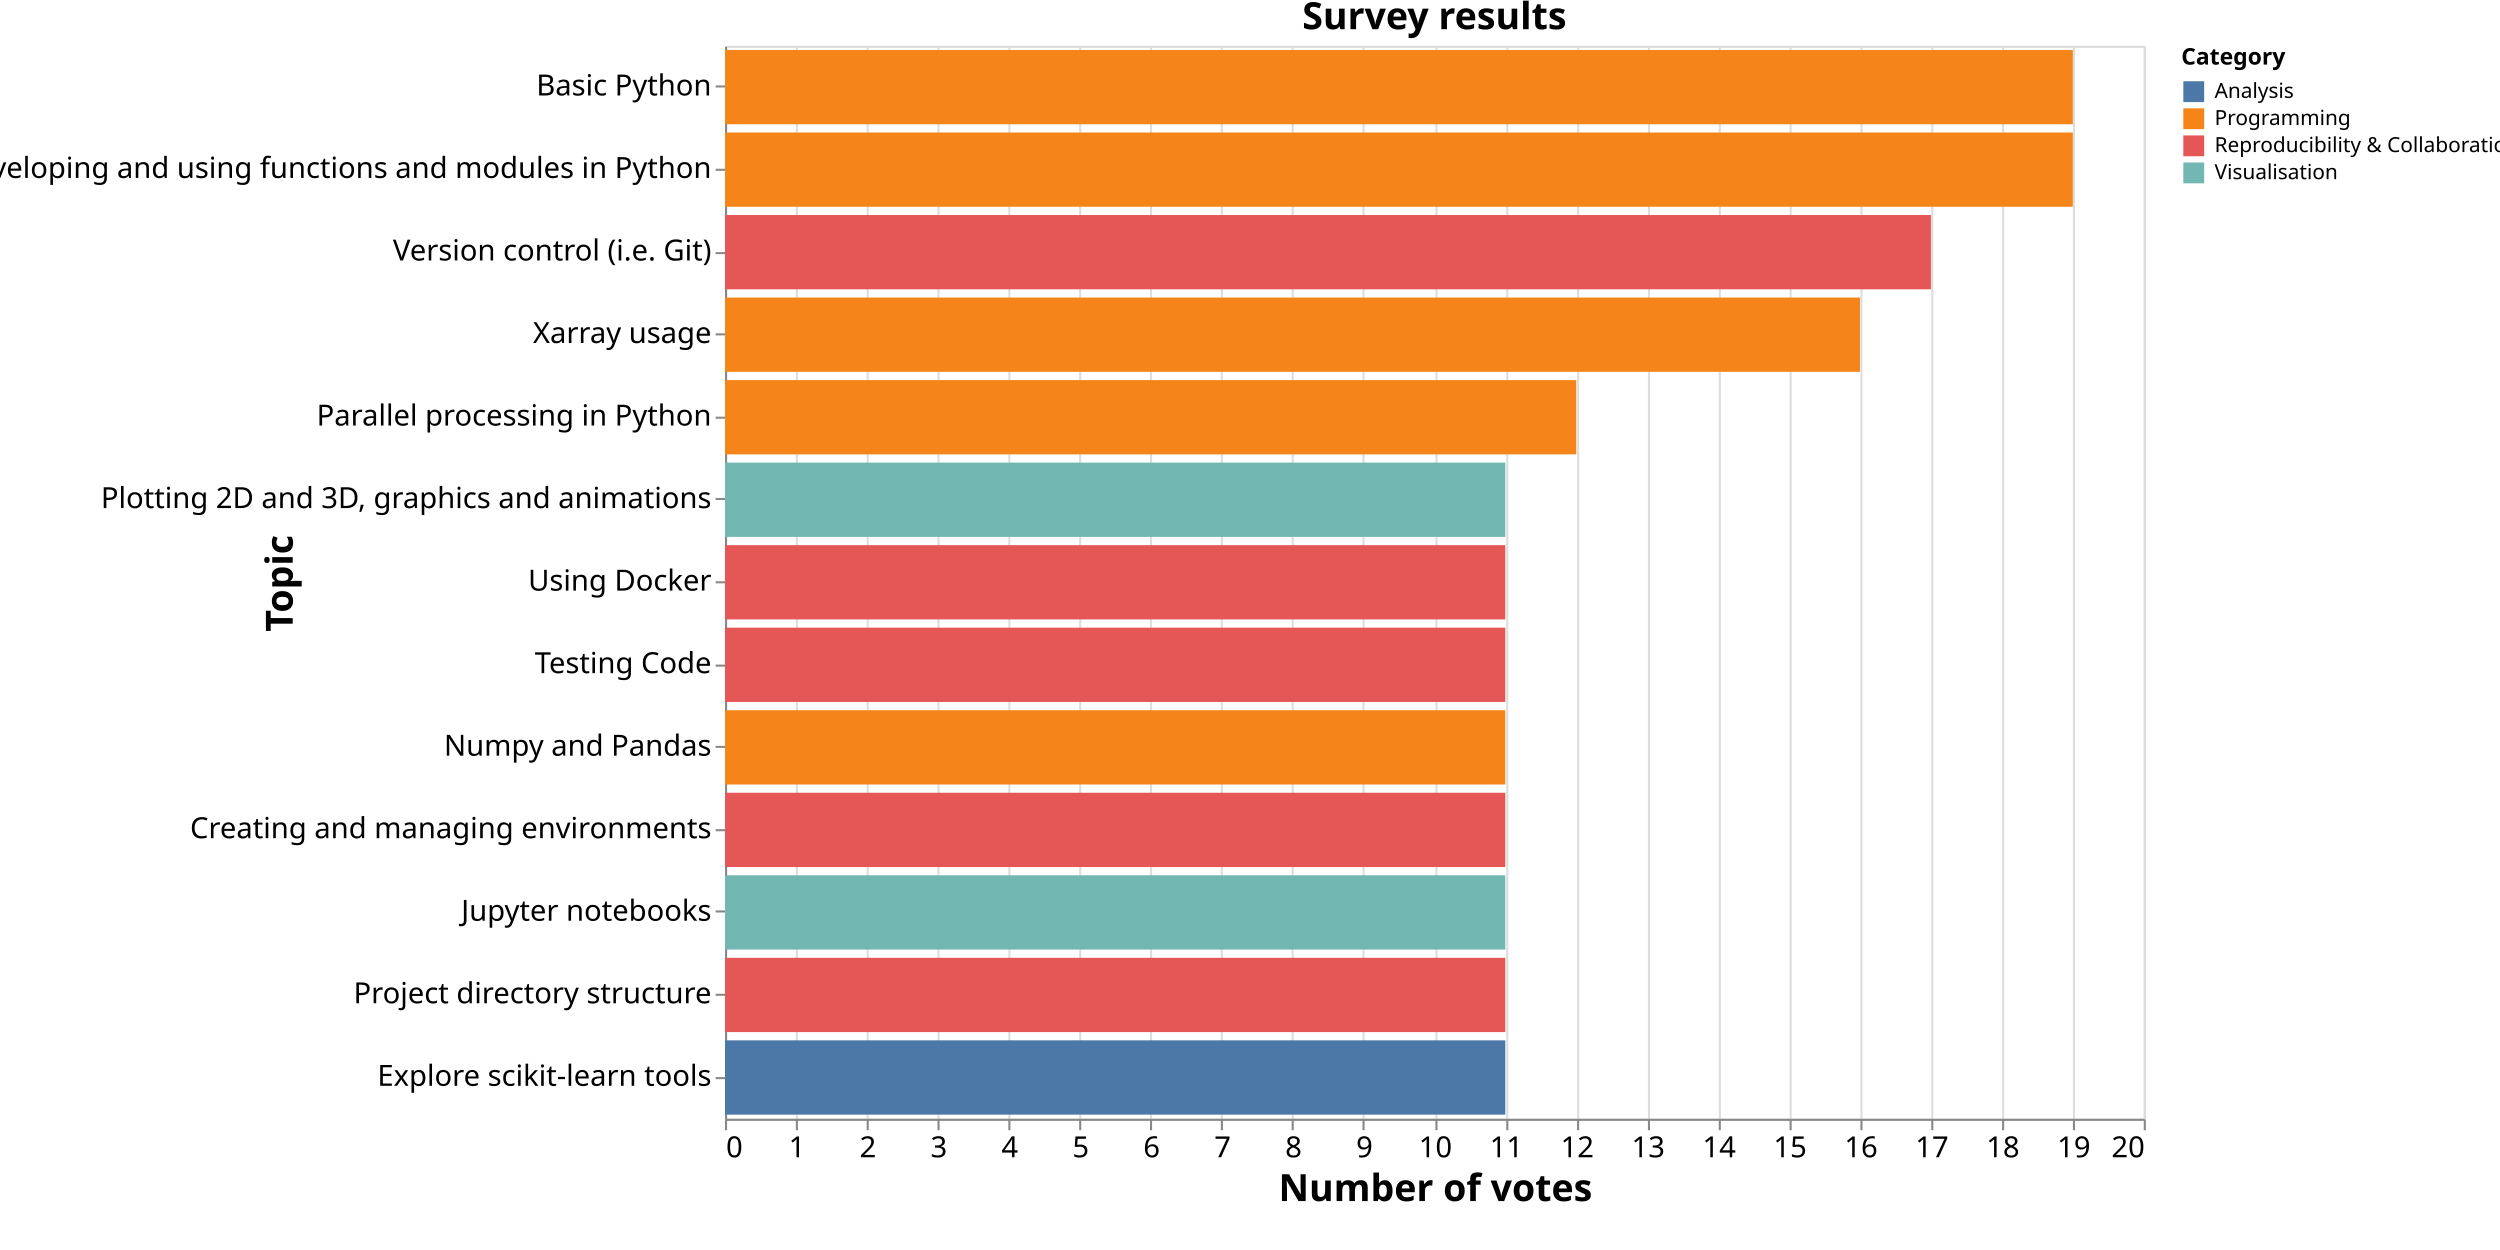
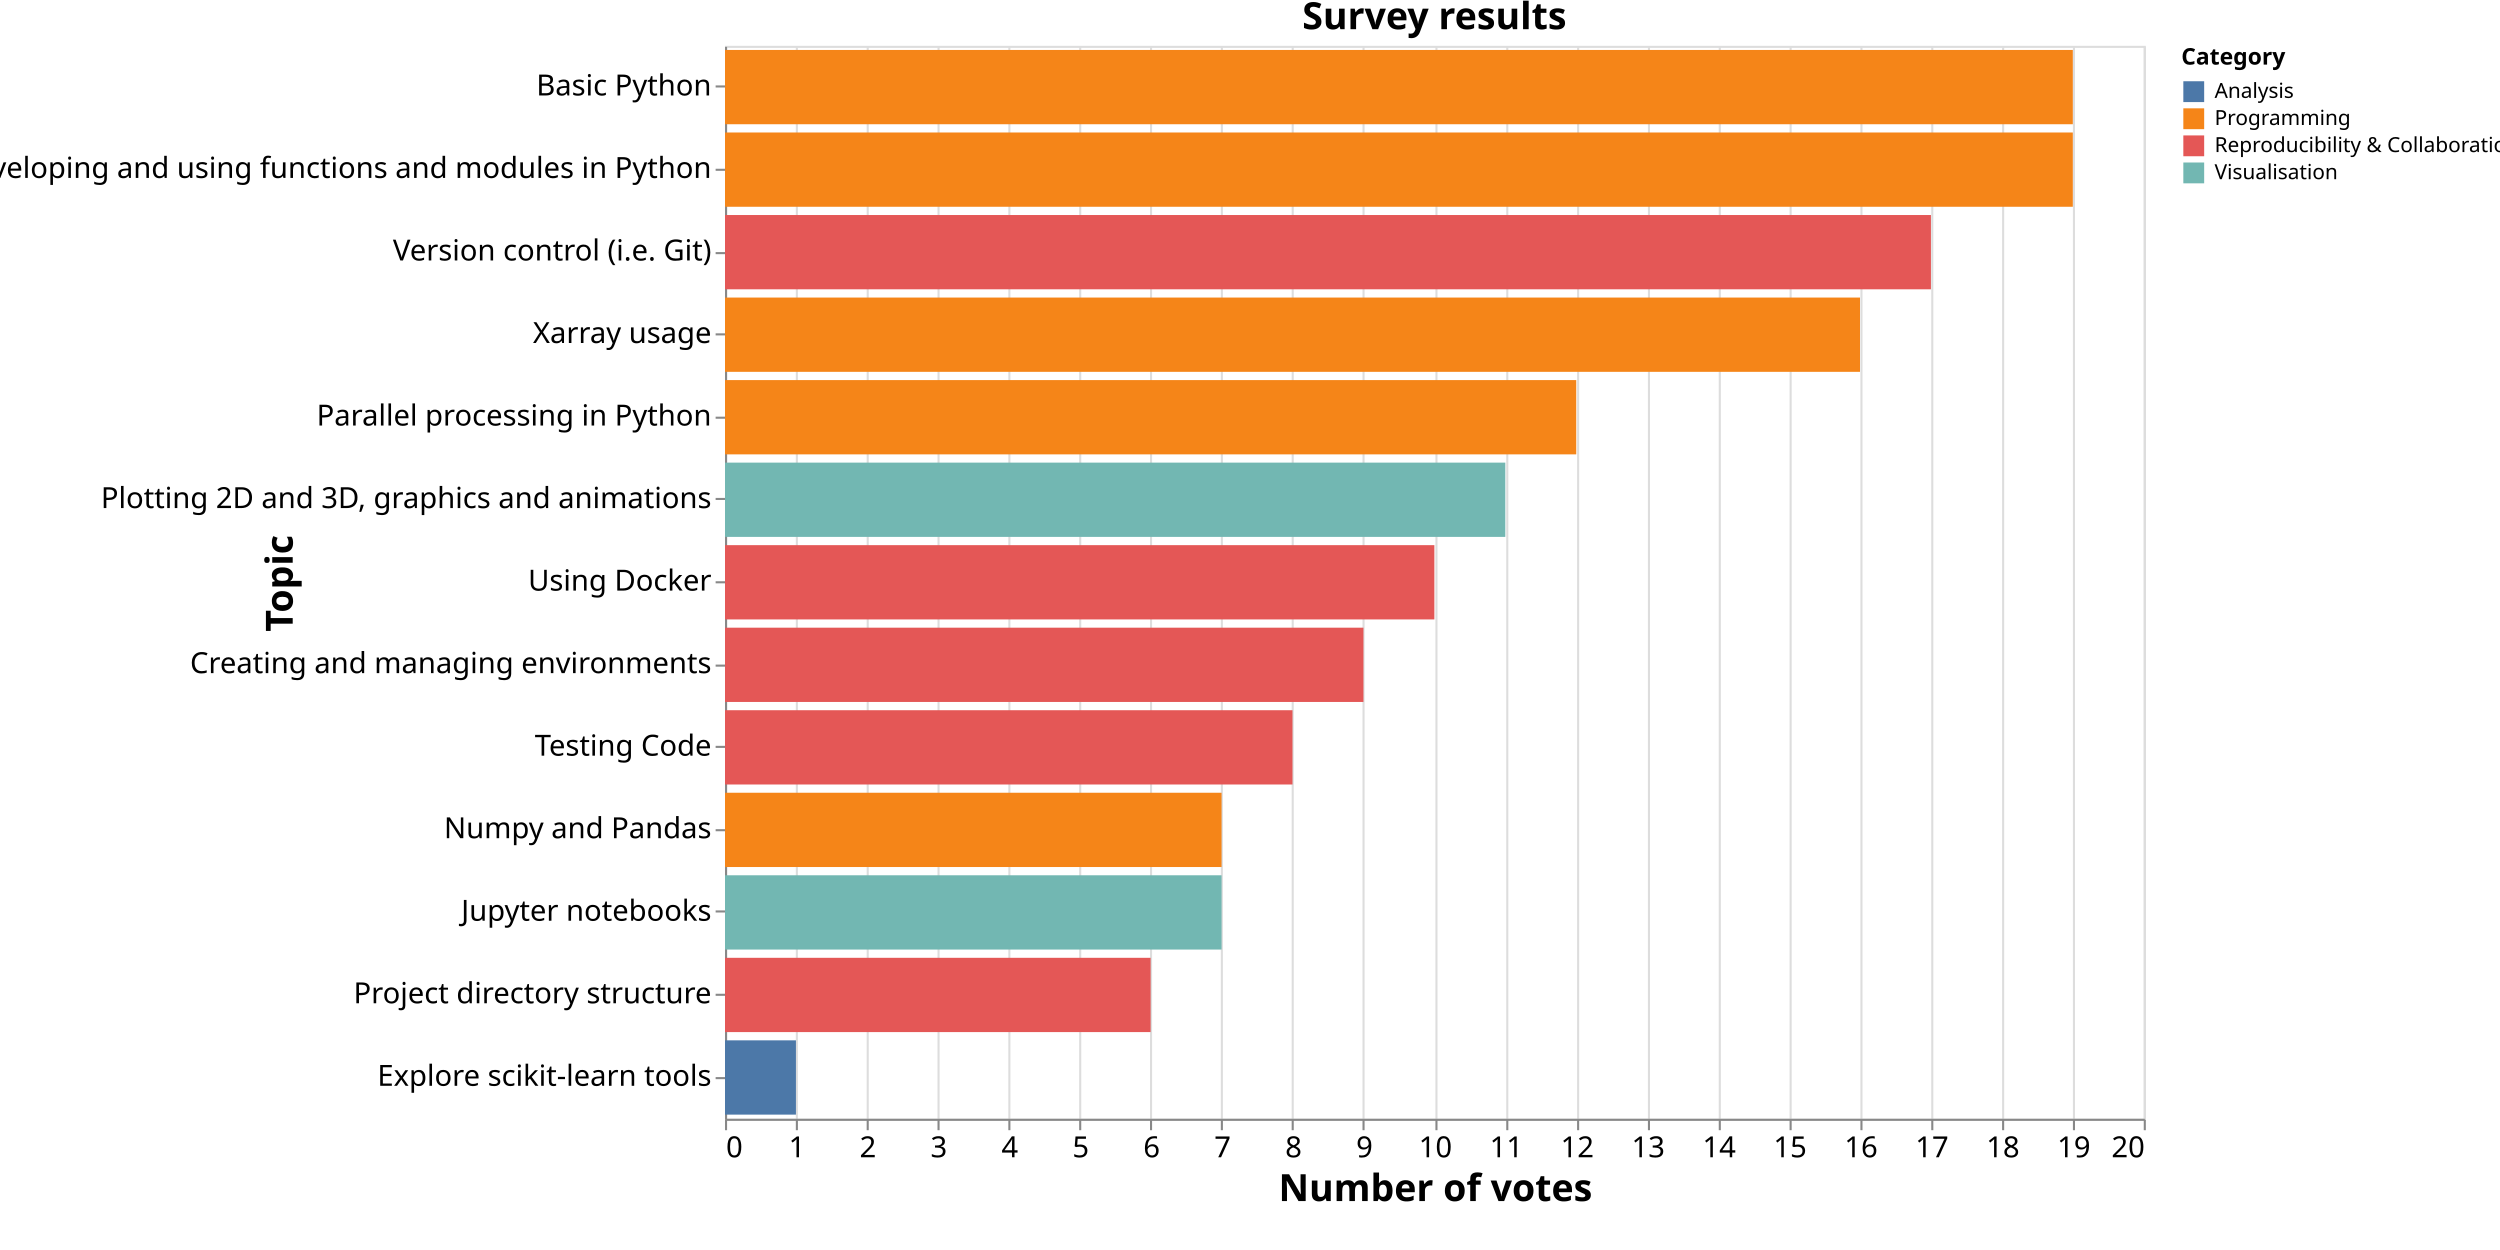
<svg xmlns="http://www.w3.org/2000/svg" version="1.1" class="marks" width="1200" height="600" viewBox="0 0 1200 600">
  <rect width="1200" height="600" fill="white" />
  <g fill="none" stroke-miterlimit="10" transform="translate(348,22)">
    <g class="mark-group role-frame root" role="graphics-object" aria-roledescription="group mark container">
      <g transform="translate(0,0)">
        <path class="background" aria-hidden="true" d="M0.5,0.5h681v515h-681Z" stroke="#ddd" />
        <g>
          <g class="mark-group role-axis" aria-hidden="true">
            <g transform="translate(0.5,515.5)">
              <path class="background" aria-hidden="true" d="M0,0h0v0h0Z" pointer-events="none" />
              <g>
                <g class="mark-rule role-axis-grid" pointer-events="none">
                  <line transform="translate(0,0)" x2="0" y2="-515" stroke="#ddd" stroke-width="1" opacity="1" />
                  <line transform="translate(34,0)" x2="0" y2="-515" stroke="#ddd" stroke-width="1" opacity="1" />
                  <line transform="translate(68,0)" x2="0" y2="-515" stroke="#ddd" stroke-width="1" opacity="1" />
                  <line transform="translate(102,0)" x2="0" y2="-515" stroke="#ddd" stroke-width="1" opacity="1" />
                  <line transform="translate(136,0)" x2="0" y2="-515" stroke="#ddd" stroke-width="1" opacity="1" />
                  <line transform="translate(170,0)" x2="0" y2="-515" stroke="#ddd" stroke-width="1" opacity="1" />
                  <line transform="translate(204,0)" x2="0" y2="-515" stroke="#ddd" stroke-width="1" opacity="1" />
                  <line transform="translate(238,0)" x2="0" y2="-515" stroke="#ddd" stroke-width="1" opacity="1" />
                  <line transform="translate(272,0)" x2="0" y2="-515" stroke="#ddd" stroke-width="1" opacity="1" />
                  <line transform="translate(306,0)" x2="0" y2="-515" stroke="#ddd" stroke-width="1" opacity="1" />
                  <line transform="translate(341,0)" x2="0" y2="-515" stroke="#ddd" stroke-width="1" opacity="1" />
                  <line transform="translate(375,0)" x2="0" y2="-515" stroke="#ddd" stroke-width="1" opacity="1" />
                  <line transform="translate(409,0)" x2="0" y2="-515" stroke="#ddd" stroke-width="1" opacity="1" />
                  <line transform="translate(443,0)" x2="0" y2="-515" stroke="#ddd" stroke-width="1" opacity="1" />
                  <line transform="translate(477,0)" x2="0" y2="-515" stroke="#ddd" stroke-width="1" opacity="1" />
                  <line transform="translate(511,0)" x2="0" y2="-515" stroke="#ddd" stroke-width="1" opacity="1" />
                  <line transform="translate(545,0)" x2="0" y2="-515" stroke="#ddd" stroke-width="1" opacity="1" />
                  <line transform="translate(579,0)" x2="0" y2="-515" stroke="#ddd" stroke-width="1" opacity="1" />
                  <line transform="translate(613,0)" x2="0" y2="-515" stroke="#ddd" stroke-width="1" opacity="1" />
                  <line transform="translate(647,0)" x2="0" y2="-515" stroke="#ddd" stroke-width="1" opacity="1" />
                  <line transform="translate(681,0)" x2="0" y2="-515" stroke="#ddd" stroke-width="1" opacity="1" />
                </g>
              </g>
              <path class="foreground" aria-hidden="true" d="" pointer-events="none" display="none" />
            </g>
          </g>
          <g class="mark-group role-axis" role="graphics-symbol" aria-roledescription="axis" aria-label="X-axis titled 'Number of votes' for a linear scale with values from 0 to 20">
            <g transform="translate(0.5,515.5)">
              <path class="background" aria-hidden="true" d="M0,0h0v0h0Z" pointer-events="none" />
              <g>
                <g class="mark-rule role-axis-tick" pointer-events="none">
                  <line transform="translate(0,0)" x2="0" y2="5" stroke="#888" stroke-width="1" opacity="1" />
                  <line transform="translate(34,0)" x2="0" y2="5" stroke="#888" stroke-width="1" opacity="1" />
                  <line transform="translate(68,0)" x2="0" y2="5" stroke="#888" stroke-width="1" opacity="1" />
                  <line transform="translate(102,0)" x2="0" y2="5" stroke="#888" stroke-width="1" opacity="1" />
                  <line transform="translate(136,0)" x2="0" y2="5" stroke="#888" stroke-width="1" opacity="1" />
                  <line transform="translate(170,0)" x2="0" y2="5" stroke="#888" stroke-width="1" opacity="1" />
                  <line transform="translate(204,0)" x2="0" y2="5" stroke="#888" stroke-width="1" opacity="1" />
                  <line transform="translate(238,0)" x2="0" y2="5" stroke="#888" stroke-width="1" opacity="1" />
                  <line transform="translate(272,0)" x2="0" y2="5" stroke="#888" stroke-width="1" opacity="1" />
                  <line transform="translate(306,0)" x2="0" y2="5" stroke="#888" stroke-width="1" opacity="1" />
                  <line transform="translate(341,0)" x2="0" y2="5" stroke="#888" stroke-width="1" opacity="1" />
                  <line transform="translate(375,0)" x2="0" y2="5" stroke="#888" stroke-width="1" opacity="1" />
                  <line transform="translate(409,0)" x2="0" y2="5" stroke="#888" stroke-width="1" opacity="1" />
                  <line transform="translate(443,0)" x2="0" y2="5" stroke="#888" stroke-width="1" opacity="1" />
                  <line transform="translate(477,0)" x2="0" y2="5" stroke="#888" stroke-width="1" opacity="1" />
                  <line transform="translate(511,0)" x2="0" y2="5" stroke="#888" stroke-width="1" opacity="1" />
                  <line transform="translate(545,0)" x2="0" y2="5" stroke="#888" stroke-width="1" opacity="1" />
                  <line transform="translate(579,0)" x2="0" y2="5" stroke="#888" stroke-width="1" opacity="1" />
                  <line transform="translate(613,0)" x2="0" y2="5" stroke="#888" stroke-width="1" opacity="1" />
                  <line transform="translate(647,0)" x2="0" y2="5" stroke="#888" stroke-width="1" opacity="1" />
                  <line transform="translate(681,0)" x2="0" y2="5" stroke="#888" stroke-width="1" opacity="1" />
                </g>
                <g class="mark-text role-axis-label" pointer-events="none">
                  <text text-anchor="start" transform="translate(0,18)" font-family="sans-serif" font-size="14px" fill="#000" opacity="1">0</text>
                  <text text-anchor="middle" transform="translate(34.05,18)" font-family="sans-serif" font-size="14px" fill="#000" opacity="1">1</text>
                  <text text-anchor="middle" transform="translate(68.1,18)" font-family="sans-serif" font-size="14px" fill="#000" opacity="1">2</text>
                  <text text-anchor="middle" transform="translate(102.15,18)" font-family="sans-serif" font-size="14px" fill="#000" opacity="1">3</text>
                  <text text-anchor="middle" transform="translate(136.2,18)" font-family="sans-serif" font-size="14px" fill="#000" opacity="1">4</text>
                  <text text-anchor="middle" transform="translate(170.25,18)" font-family="sans-serif" font-size="14px" fill="#000" opacity="1">5</text>
                  <text text-anchor="middle" transform="translate(204.3,18)" font-family="sans-serif" font-size="14px" fill="#000" opacity="1">6</text>
                  <text text-anchor="middle" transform="translate(238.35,18)" font-family="sans-serif" font-size="14px" fill="#000" opacity="1">7</text>
                  <text text-anchor="middle" transform="translate(272.4,18)" font-family="sans-serif" font-size="14px" fill="#000" opacity="1">8</text>
                  <text text-anchor="middle" transform="translate(306.45,18)" font-family="sans-serif" font-size="14px" fill="#000" opacity="1">9</text>
                  <text text-anchor="middle" transform="translate(340.5,18)" font-family="sans-serif" font-size="14px" fill="#000" opacity="1">10</text>
                  <text text-anchor="middle" transform="translate(374.55,18)" font-family="sans-serif" font-size="14px" fill="#000" opacity="1">11</text>
                  <text text-anchor="middle" transform="translate(408.6,18)" font-family="sans-serif" font-size="14px" fill="#000" opacity="1">12</text>
                  <text text-anchor="middle" transform="translate(442.65,18)" font-family="sans-serif" font-size="14px" fill="#000" opacity="1">13</text>
                  <text text-anchor="middle" transform="translate(476.7,18)" font-family="sans-serif" font-size="14px" fill="#000" opacity="1">14</text>
                  <text text-anchor="middle" transform="translate(510.75,18)" font-family="sans-serif" font-size="14px" fill="#000" opacity="1">15</text>
                  <text text-anchor="middle" transform="translate(544.8,18)" font-family="sans-serif" font-size="14px" fill="#000" opacity="1">16</text>
                  <text text-anchor="middle" transform="translate(578.85,18)" font-family="sans-serif" font-size="14px" fill="#000" opacity="1">17</text>
                  <text text-anchor="middle" transform="translate(612.9,18)" font-family="sans-serif" font-size="14px" fill="#000" opacity="1">18</text>
                  <text text-anchor="middle" transform="translate(646.95,18)" font-family="sans-serif" font-size="14px" fill="#000" opacity="1">19</text>
                  <text text-anchor="end" transform="translate(681,18)" font-family="sans-serif" font-size="14px" fill="#000" opacity="1">20</text>
                </g>
                <g class="mark-rule role-axis-domain" pointer-events="none">
                  <line transform="translate(0,0)" x2="681" y2="0" stroke="#888" stroke-width="1" opacity="1" />
                </g>
                <g class="mark-text role-axis-title" pointer-events="none">
                  <text text-anchor="middle" transform="translate(340.5,39)" font-family="sans-serif" font-size="18px" font-weight="bold" fill="#000" opacity="1">Number of votes</text>
                </g>
              </g>
              <path class="foreground" aria-hidden="true" d="" pointer-events="none" display="none" />
            </g>
          </g>
          <g class="mark-group role-axis" role="graphics-symbol" aria-roledescription="axis" aria-label="Y-axis titled 'Topic' for a discrete scale with 13 values: Basic Python, Developing and using functions and modules in Python, Version control (i.e. Git), Xarray usage, Parallel processing in Python, ending with Explore scikit-learn tools">
            <g transform="translate(0.5,0.5)">
              <path class="background" aria-hidden="true" d="M0,0h0v0h0Z" pointer-events="none" />
              <g>
                <g class="mark-rule role-axis-tick" pointer-events="none">
                  <line transform="translate(0,19)" x2="-5" y2="0" stroke="#888" stroke-width="1" opacity="1" />
                  <line transform="translate(0,59)" x2="-5" y2="0" stroke="#888" stroke-width="1" opacity="1" />
                  <line transform="translate(0,99)" x2="-5" y2="0" stroke="#888" stroke-width="1" opacity="1" />
                  <line transform="translate(0,138)" x2="-5" y2="0" stroke="#888" stroke-width="1" opacity="1" />
                  <line transform="translate(0,178)" x2="-5" y2="0" stroke="#888" stroke-width="1" opacity="1" />
                  <line transform="translate(0,217)" x2="-5" y2="0" stroke="#888" stroke-width="1" opacity="1" />
                  <line transform="translate(0,257)" x2="-5" y2="0" stroke="#888" stroke-width="1" opacity="1" />
                  <line transform="translate(0,297)" x2="-5" y2="0" stroke="#888" stroke-width="1" opacity="1" />
                  <line transform="translate(0,336)" x2="-5" y2="0" stroke="#888" stroke-width="1" opacity="1" />
                  <line transform="translate(0,376)" x2="-5" y2="0" stroke="#888" stroke-width="1" opacity="1" />
                  <line transform="translate(0,415)" x2="-5" y2="0" stroke="#888" stroke-width="1" opacity="1" />
                  <line transform="translate(0,455)" x2="-5" y2="0" stroke="#888" stroke-width="1" opacity="1" />
                  <line transform="translate(0,495)" x2="-5" y2="0" stroke="#888" stroke-width="1" opacity="1" />
                </g>
                <g class="mark-text role-axis-label" pointer-events="none">
                  <text text-anchor="end" transform="translate(-7,23.30769)" font-family="sans-serif" font-size="14px" fill="#000" opacity="1">Basic Python</text>
                  <text text-anchor="end" transform="translate(-7,62.92308)" font-family="sans-serif" font-size="14px" fill="#000" opacity="1">Developing and using functions and modules in Python</text>
                  <text text-anchor="end" transform="translate(-7,102.5385)" font-family="sans-serif" font-size="14px" fill="#000" opacity="1">Version control (i.e. Git)</text>
                  <text text-anchor="end" transform="translate(-7,142.1538)" font-family="sans-serif" font-size="14px" fill="#000" opacity="1">Xarray usage</text>
                  <text text-anchor="end" transform="translate(-7,181.7692)" font-family="sans-serif" font-size="14px" fill="#000" opacity="1">Parallel processing in Python</text>
                  <text text-anchor="end" transform="translate(-7,221.3846)" font-family="sans-serif" font-size="14px" fill="#000" opacity="1">Plotting 2D and 3D, graphics and animations</text>
                  <text text-anchor="end" transform="translate(-7,261)" font-family="sans-serif" font-size="14px" fill="#000" opacity="1">Using Docker</text>
-                   <text text-anchor="end" transform="translate(-7,300.6154)" font-family="sans-serif" font-size="14px" fill="#000" opacity="1">Testing Code</text>
-                   <text text-anchor="end" transform="translate(-7,340.2308)" font-family="sans-serif" font-size="14px" fill="#000" opacity="1">Numpy and Pandas</text>
-                   <text text-anchor="end" transform="translate(-7,379.8462)" font-family="sans-serif" font-size="14px" fill="#000" opacity="1">Creating and managing environments</text>
+                   <text text-anchor="end" transform="translate(-7,300.6154)" font-family="sans-serif" font-size="14px" fill="#000" opacity="1">Creating and managing environments</text>
+                   <text text-anchor="end" transform="translate(-7,340.2308)" font-family="sans-serif" font-size="14px" fill="#000" opacity="1">Testing Code</text>
+                   <text text-anchor="end" transform="translate(-7,379.8462)" font-family="sans-serif" font-size="14px" fill="#000" opacity="1">Numpy and Pandas</text>
                  <text text-anchor="end" transform="translate(-7,419.4615)" font-family="sans-serif" font-size="14px" fill="#000" opacity="1">Jupyter notebooks</text>
                  <text text-anchor="end" transform="translate(-7,459.0769)" font-family="sans-serif" font-size="14px" fill="#000" opacity="1">Project directory structure</text>
                  <text text-anchor="end" transform="translate(-7,498.6923)" font-family="sans-serif" font-size="14px" fill="#000" opacity="1">Explore scikit-learn tools</text>
                </g>
                <g class="mark-rule role-axis-domain" pointer-events="none">
                  <line transform="translate(0,0)" x2="0" y2="515" stroke="#888" stroke-width="1" opacity="1" />
                </g>
                <g class="mark-text role-axis-title" pointer-events="none">
                  <text text-anchor="middle" transform="translate(-204,257.5) rotate(-90) translate(0,-4)" font-family="sans-serif" font-size="18px" font-weight="bold" fill="#000" opacity="1">Topic</text>
                </g>
              </g>
              <path class="foreground" aria-hidden="true" d="" pointer-events="none" display="none" />
            </g>
          </g>
          <g class="mark-rect role-mark marks" role="graphics-object" aria-roledescription="rect mark container">
            <path aria-label="Category: Programming; Number of votes: 19; Topic: Basic Python" role="graphics-symbol" aria-roledescription="bar" d="M0,1.981h646.95v35.654h-646.95Z" fill="#f58518" />
            <path aria-label="Category: Programming; Number of votes: 19; Topic: Developing and using functions and modules in Python" role="graphics-symbol" aria-roledescription="bar" d="M0,41.596h646.95v35.654h-646.95Z" fill="#f58518" />
            <path aria-label="Category: Reproducibility &amp; Collaboration; Number of votes: 17; Topic: Version control (i.e. Git)" role="graphics-symbol" aria-roledescription="bar" d="M0,81.212h578.85v35.654h-578.85Z" fill="#e45756" />
            <path aria-label="Category: Programming; Number of votes: 16; Topic: Xarray usage" role="graphics-symbol" aria-roledescription="bar" d="M0,120.827h544.8v35.654h-544.8Z" fill="#f58518" />
            <path aria-label="Category: Programming; Number of votes: 12; Topic: Parallel processing in Python" role="graphics-symbol" aria-roledescription="bar" d="M0,160.442h408.6v35.654h-408.6Z" fill="#f58518" />
            <path aria-label="Category: Visualisation; Number of votes: 11; Topic: Plotting 2D and 3D, graphics and animations" role="graphics-symbol" aria-roledescription="bar" d="M0,200.058h374.55v35.654h-374.55Z" fill="#72b7b2" />
-             <path aria-label="Category: Reproducibility &amp; Collaboration; Number of votes: 11; Topic: Using Docker" role="graphics-symbol" aria-roledescription="bar" d="M0,239.673h374.55v35.654h-374.55Z" fill="#e45756" />
-             <path aria-label="Category: Reproducibility &amp; Collaboration; Number of votes: 11; Topic: Testing Code" role="graphics-symbol" aria-roledescription="bar" d="M0,279.288h374.55v35.654h-374.55Z" fill="#e45756" />
-             <path aria-label="Category: Programming; Number of votes: 11; Topic: Numpy and Pandas" role="graphics-symbol" aria-roledescription="bar" d="M0,318.904h374.55v35.654h-374.55Z" fill="#f58518" />
-             <path aria-label="Category: Reproducibility &amp; Collaboration; Number of votes: 11; Topic: Creating and managing environments" role="graphics-symbol" aria-roledescription="bar" d="M0,358.519h374.55v35.654h-374.55Z" fill="#e45756" />
-             <path aria-label="Category: Visualisation; Number of votes: 11; Topic: Jupyter notebooks" role="graphics-symbol" aria-roledescription="bar" d="M0,398.135h374.55v35.654h-374.55Z" fill="#72b7b2" />
-             <path aria-label="Category: Reproducibility &amp; Collaboration; Number of votes: 11; Topic: Project directory structure" role="graphics-symbol" aria-roledescription="bar" d="M0,437.75h374.55v35.654h-374.55Z" fill="#e45756" />
-             <path aria-label="Category: Analysis; Number of votes: 11; Topic: Explore scikit-learn tools" role="graphics-symbol" aria-roledescription="bar" d="M0,477.365h374.55v35.654h-374.55Z" fill="#4c78a8" />
+             <path aria-label="Category: Reproducibility &amp; Collaboration; Number of votes: 10; Topic: Using Docker" role="graphics-symbol" aria-roledescription="bar" d="M0,239.673h340.5v35.654h-340.5Z" fill="#e45756" />
+             <path aria-label="Category: Reproducibility &amp; Collaboration; Number of votes: 8; Topic: Testing Code" role="graphics-symbol" aria-roledescription="bar" d="M0,318.904h272.4v35.654h-272.4Z" fill="#e45756" />
+             <path aria-label="Category: Programming; Number of votes: 7; Topic: Numpy and Pandas" role="graphics-symbol" aria-roledescription="bar" d="M0,358.519h238.35v35.654h-238.35Z" fill="#f58518" />
+             <path aria-label="Category: Reproducibility &amp; Collaboration; Number of votes: 9; Topic: Creating and managing environments" role="graphics-symbol" aria-roledescription="bar" d="M0,279.288h306.45v35.654h-306.45Z" fill="#e45756" />
+             <path aria-label="Category: Visualisation; Number of votes: 7; Topic: Jupyter notebooks" role="graphics-symbol" aria-roledescription="bar" d="M0,398.135h238.35v35.654h-238.35Z" fill="#72b7b2" />
+             <path aria-label="Category: Reproducibility &amp; Collaboration; Number of votes: 6; Topic: Project directory structure" role="graphics-symbol" aria-roledescription="bar" d="M0,437.75h204.3v35.654h-204.3Z" fill="#e45756" />
+             <path aria-label="Category: Analysis; Number of votes: 1; Topic: Explore scikit-learn tools" role="graphics-symbol" aria-roledescription="bar" d="M0,477.365h34.05v35.654h-34.05Z" fill="#4c78a8" />
          </g>
          <g class="mark-group role-legend" role="graphics-symbol" aria-roledescription="legend" aria-label="Symbol legend titled 'Category' for fill color with 4 values: Analysis, Programming, Reproducibility &amp; Collaboration, Visualisation">
            <g transform="translate(699,0)">
              <path class="background" aria-hidden="true" d="M0,0h153v66h-153Z" pointer-events="none" />
              <g>
                <g class="mark-group role-legend-entry">
                  <g transform="translate(0,16)">
                    <path class="background" aria-hidden="true" d="M0,0h0v0h0Z" pointer-events="none" />
                    <g>
                      <g class="mark-group role-scope" role="graphics-object" aria-roledescription="group mark container">
                        <g transform="translate(0,0)">
                          <path class="background" aria-hidden="true" d="M0,0h152.738v11h-152.738Z" pointer-events="none" opacity="1" />
                          <g>
                            <g class="mark-symbol role-legend-symbol" pointer-events="none">
                              <path transform="translate(6,6)" d="M-5,-5h10v10h-10Z" fill="#4c78a8" stroke-width="1.5" opacity="1" />
                            </g>
                            <g class="mark-text role-legend-label" pointer-events="none">
                              <text text-anchor="start" transform="translate(16,9)" font-family="sans-serif" font-size="10px" fill="#000" opacity="1">Analysis</text>
                            </g>
                          </g>
                          <path class="foreground" aria-hidden="true" d="" pointer-events="none" display="none" />
                        </g>
                        <g transform="translate(0,13)">
                          <path class="background" aria-hidden="true" d="M0,0h152.738v11h-152.738Z" pointer-events="none" opacity="1" />
                          <g>
                            <g class="mark-symbol role-legend-symbol" pointer-events="none">
                              <path transform="translate(6,6)" d="M-5,-5h10v10h-10Z" fill="#f58518" stroke-width="1.5" opacity="1" />
                            </g>
                            <g class="mark-text role-legend-label" pointer-events="none">
                              <text text-anchor="start" transform="translate(16,9)" font-family="sans-serif" font-size="10px" fill="#000" opacity="1">Programming</text>
                            </g>
                          </g>
                          <path class="foreground" aria-hidden="true" d="" pointer-events="none" display="none" />
                        </g>
                        <g transform="translate(0,26)">
                          <path class="background" aria-hidden="true" d="M0,0h152.738v11h-152.738Z" pointer-events="none" opacity="1" />
                          <g>
                            <g class="mark-symbol role-legend-symbol" pointer-events="none">
                              <path transform="translate(6,6)" d="M-5,-5h10v10h-10Z" fill="#e45756" stroke-width="1.5" opacity="1" />
                            </g>
                            <g class="mark-text role-legend-label" pointer-events="none">
                              <text text-anchor="start" transform="translate(16,9)" font-family="sans-serif" font-size="10px" fill="#000" opacity="1">Reproducibility &amp; Collaboration</text>
                            </g>
                          </g>
                          <path class="foreground" aria-hidden="true" d="" pointer-events="none" display="none" />
                        </g>
                        <g transform="translate(0,39)">
                          <path class="background" aria-hidden="true" d="M0,0h152.738v11h-152.738Z" pointer-events="none" opacity="1" />
                          <g>
                            <g class="mark-symbol role-legend-symbol" pointer-events="none">
                              <path transform="translate(6,6)" d="M-5,-5h10v10h-10Z" fill="#72b7b2" stroke-width="1.5" opacity="1" />
                            </g>
                            <g class="mark-text role-legend-label" pointer-events="none">
                              <text text-anchor="start" transform="translate(16,9)" font-family="sans-serif" font-size="10px" fill="#000" opacity="1">Visualisation</text>
                            </g>
                          </g>
                          <path class="foreground" aria-hidden="true" d="" pointer-events="none" display="none" />
                        </g>
                      </g>
                    </g>
                    <path class="foreground" aria-hidden="true" d="" pointer-events="none" display="none" />
                  </g>
                </g>
                <g class="mark-text role-legend-title" pointer-events="none">
                  <text text-anchor="start" transform="translate(0,9)" font-family="sans-serif" font-size="11px" font-weight="bold" fill="#000" opacity="1">Category</text>
                </g>
              </g>
              <path class="foreground" aria-hidden="true" d="" pointer-events="none" display="none" />
            </g>
          </g>
          <g class="mark-group role-title">
            <g transform="translate(340.5,-22)">
              <path class="background" aria-hidden="true" d="M0,0h0v0h0Z" pointer-events="none" />
              <g>
                <g class="mark-text role-title-text" role="graphics-symbol" aria-roledescription="title" aria-label="Title text 'Survey results'" pointer-events="none">
                  <text text-anchor="middle" transform="translate(0,14)" font-family="sans-serif" font-size="18px" font-weight="bold" fill="#000" opacity="1">Survey results</text>
                </g>
              </g>
              <path class="foreground" aria-hidden="true" d="" pointer-events="none" display="none" />
            </g>
          </g>
        </g>
        <path class="foreground" aria-hidden="true" d="" display="none" />
      </g>
    </g>
  </g>
</svg>
